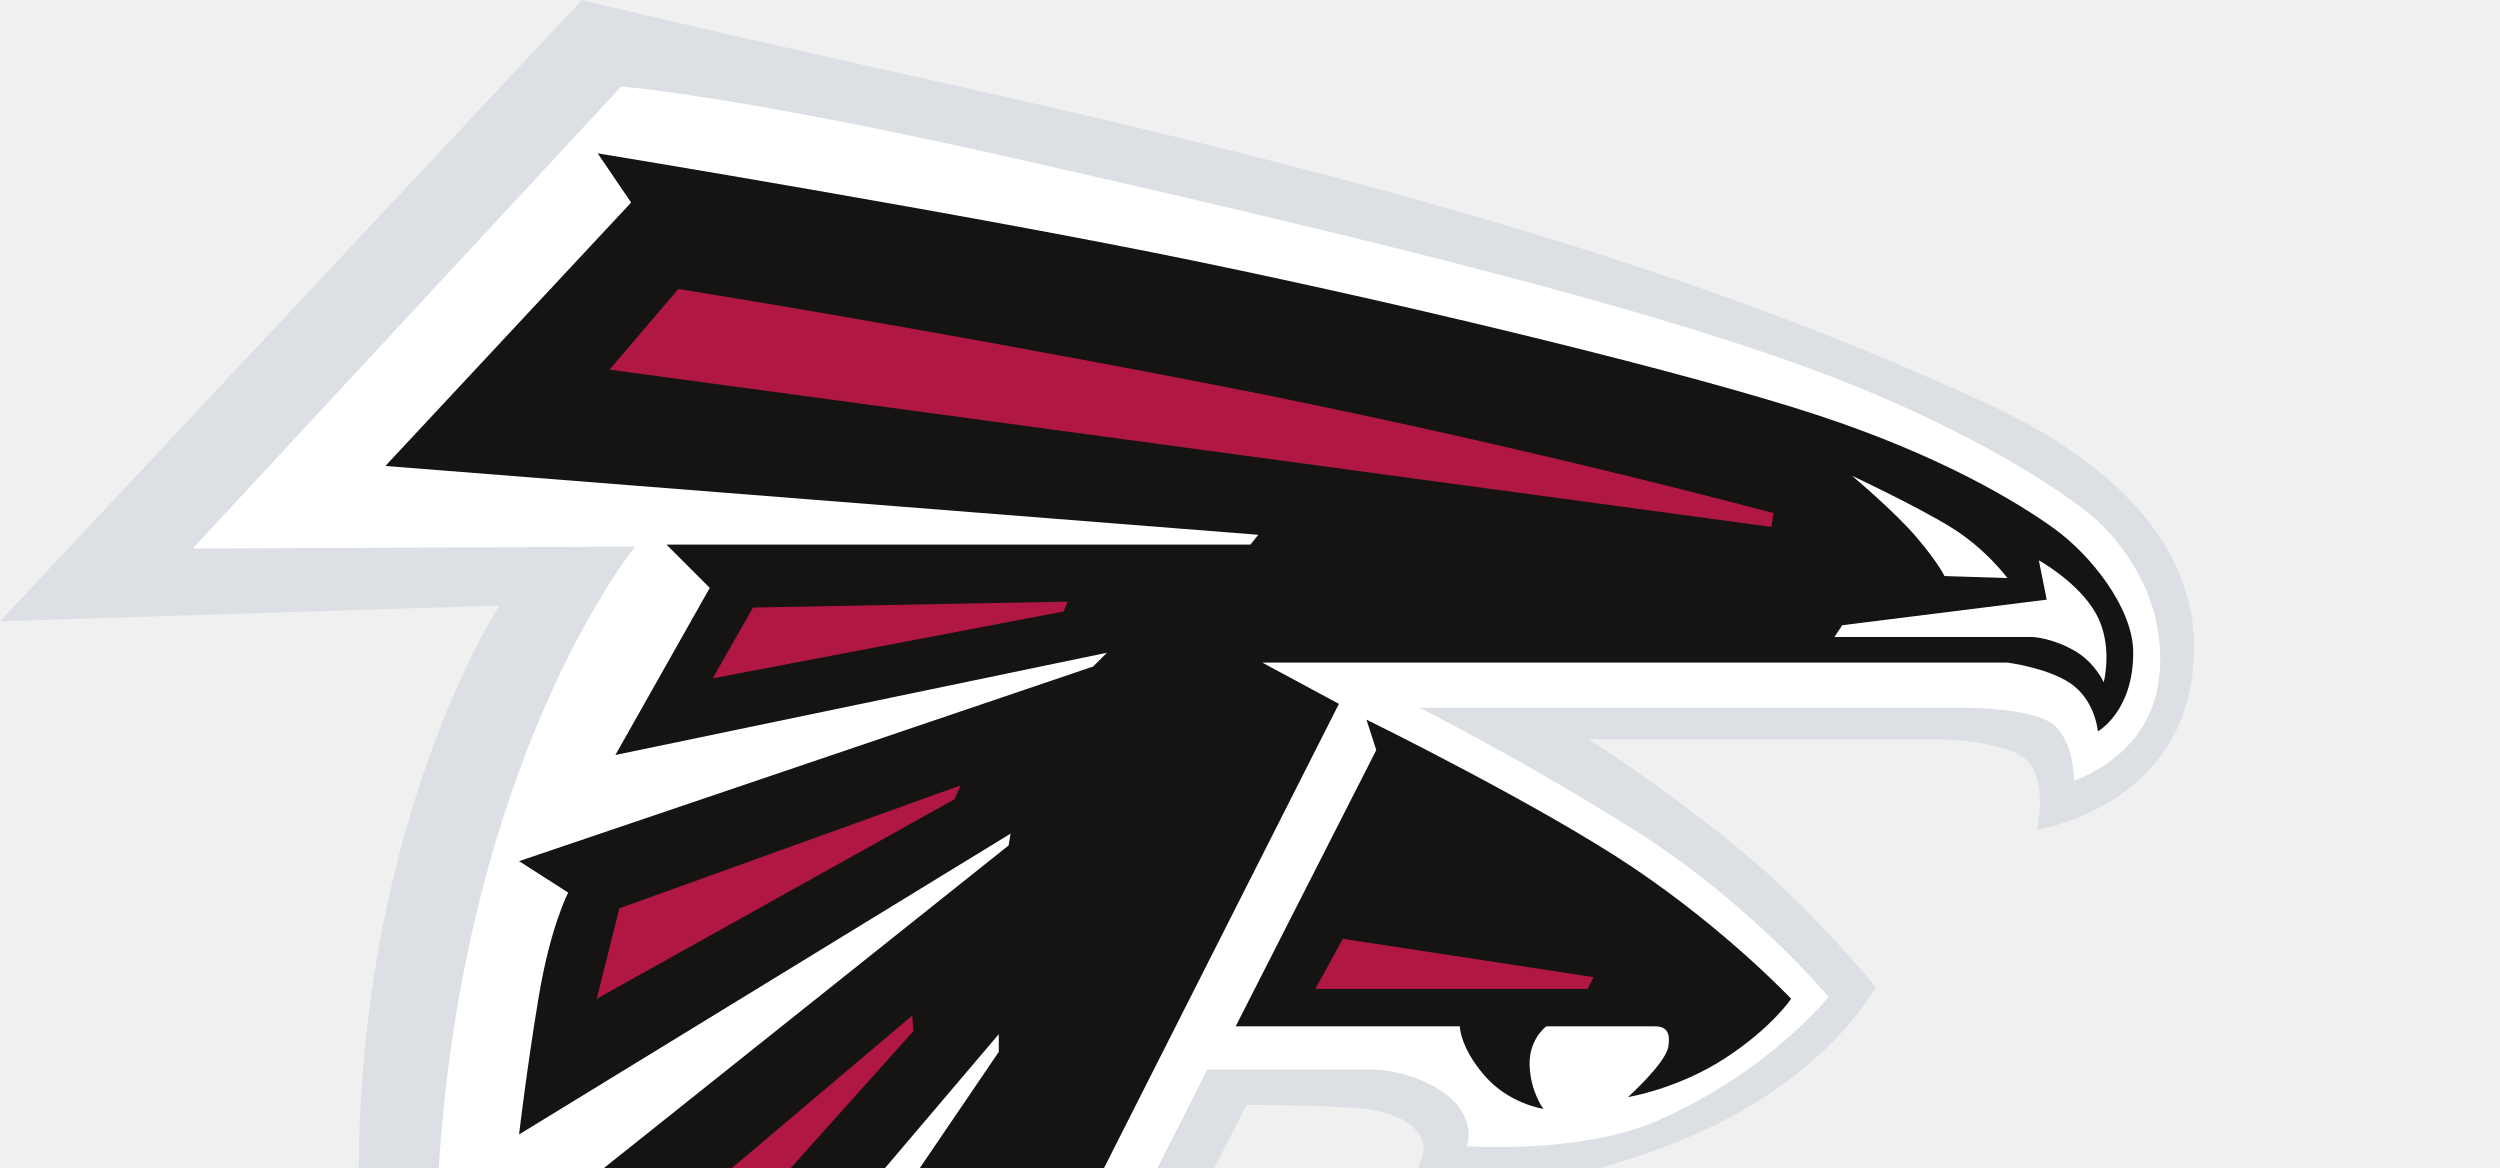
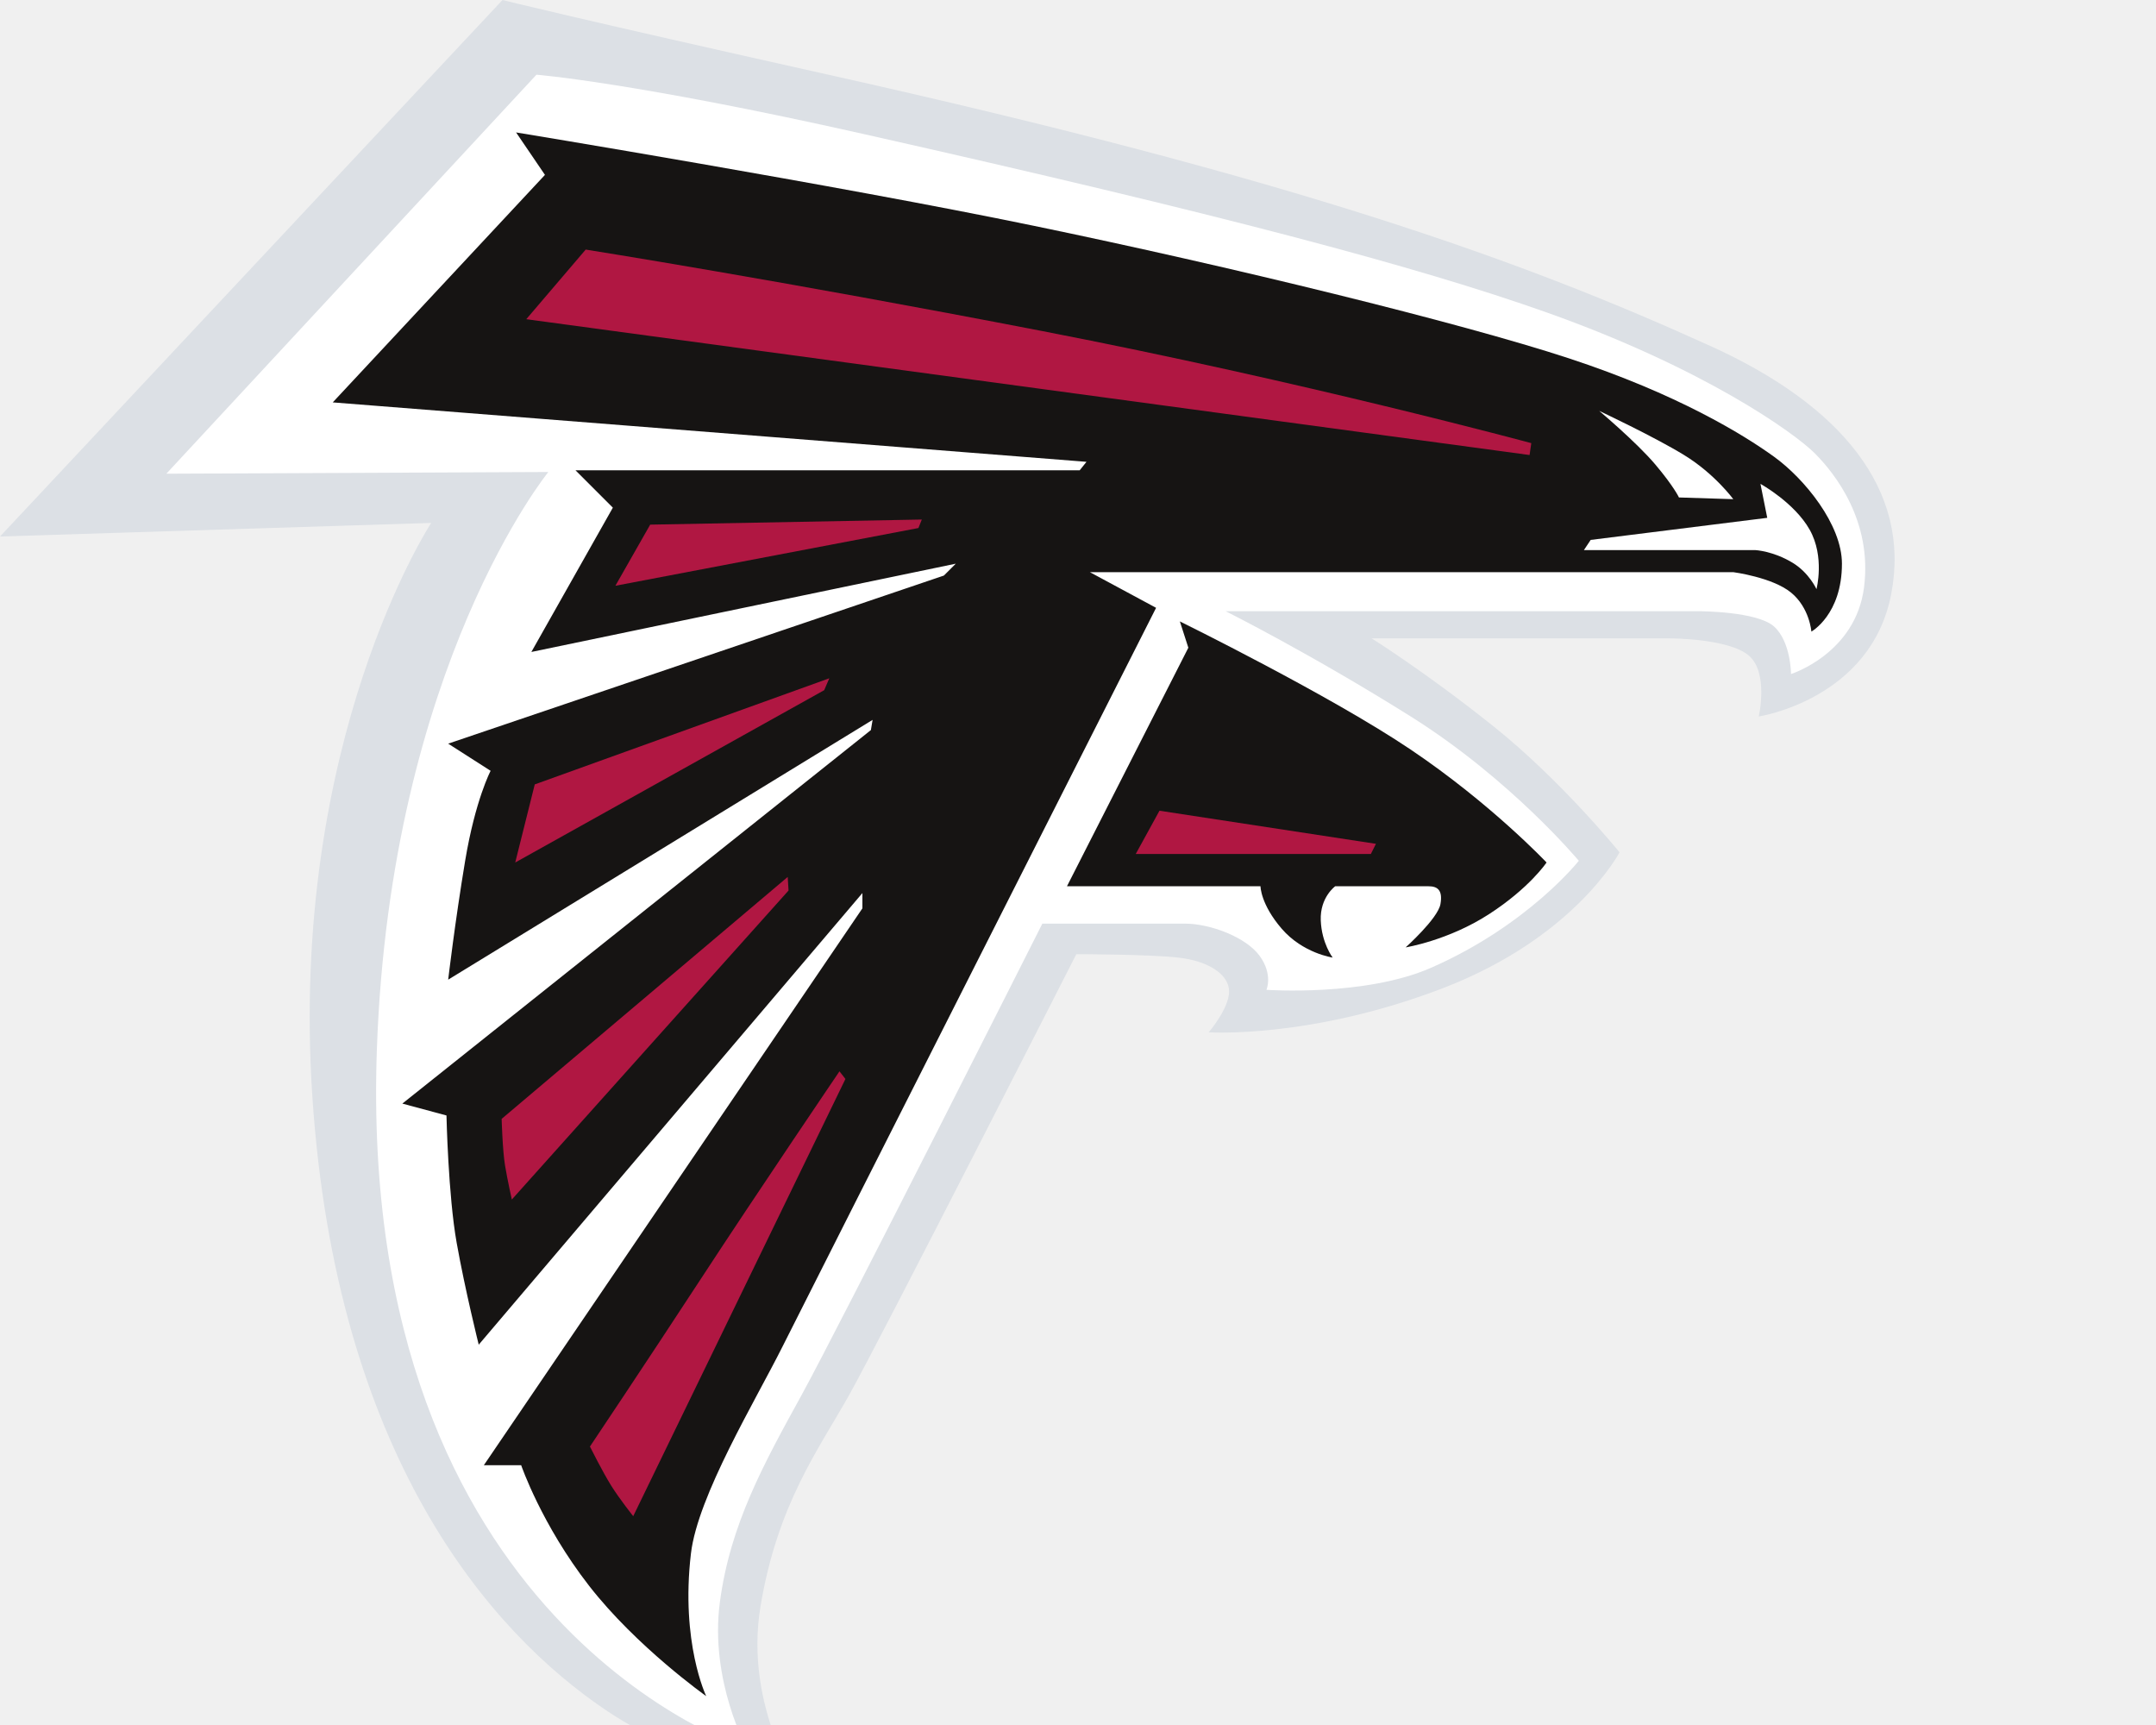
- <svg xmlns="http://www.w3.org/2000/svg" version="1.0" viewBox="0 0 250.305 116.848" overflow="visible" enable-background="new 0 0 250.305 116.848" xml:space="preserve" id="svg2434">
+ <svg xmlns="http://www.w3.org/2000/svg" version="1.0" viewBox="0 0 250 200" overflow="visible" enable-background="new 0 0 250.305 116.848" xml:space="preserve" id="svg2434">
  <defs id="defs2436" />
  <g transform="translate(-15.86922,-165.765)" id="layer1">
    <g transform="matrix(1.25,0,0,1.25,15.86922,165.765)" id="g8" style="fill:#dce0e5;fill-rule:evenodd;stroke:none;stroke-width:1;stroke-linecap:butt;stroke-linejoin:miter;stroke-dasharray:none">
      <path d="M 163.149,66.457 C 163.149,66.457 173.544,64.882 175.434,55.118 C 177.323,45.355 170.677,37.552 158.74,32.126 C 141.417,24.252 120.63,16.693 76.851,6.93 C 53.21,1.656 46.614,0 46.614,0 C 46.614,0 0,49.764 0,49.764 C 0,49.764 40,48.504 40,48.504 C 40,48.504 26.771,68.661 28.977,101.732 C 31.181,134.803 45.257,151.325 56.378,158.74 C 63.938,163.779 74.331,165.984 74.331,165.984 C 74.331,165.984 68.977,158.425 70.551,148.976 C 72.126,139.527 75.905,134.488 78.74,129.448 C 81.575,124.409 99.843,88.504 99.843,88.504 C 99.843,88.504 106.457,88.504 109.291,88.818 C 112.126,89.134 114.016,90.393 114.016,91.969 C 114.016,93.543 112.126,95.748 112.126,95.748 C 112.126,95.748 121.575,96.378 133.858,91.653 C 146.142,86.93 150.236,79.055 150.236,79.055 C 150.236,79.055 144.882,72.441 138.583,67.401 C 132.283,62.362 127.244,59.213 127.244,59.213 C 127.244,59.213 154.961,59.213 154.961,59.213 C 154.961,59.213 160.315,59.213 162.205,60.787 C 164.095,62.362 163.149,66.457 163.149,66.457 z" id="path10" />
    </g>
    <g transform="matrix(1.25,0,0,1.25,35.15996,174.4272)" id="g12" style="fill:#ffffff;fill-rule:evenodd;stroke:none;stroke-width:1;stroke-linecap:butt;stroke-linejoin:miter;stroke-dasharray:none">
      <path d="M 150.709,55.59 C 150.709,55.59 156.694,53.7 157.482,47.559 C 158.269,41.417 154.804,37.008 152.915,35.117 C 151.025,33.227 142.678,27.243 128.032,22.047 C 115.97,17.767 97.638,12.913 64.725,5.512 C 43.36,0.707 34.331,0 34.331,0 C 34.331,0 0,37.008 0,37.008 C 0,37.008 35.434,36.85 35.434,36.85 C 35.434,36.85 20.784,54.819 19.528,90.392 C 17.639,143.936 53.859,155.274 53.859,155.274 C 53.859,155.274 50.395,148.975 51.339,141.731 C 52.284,134.487 55.434,128.818 58.898,122.518 C 62.363,116.219 81.26,78.74 81.26,78.74 C 81.26,78.74 92.126,78.74 94.489,78.74 C 96.85,78.74 100.159,80 101.417,81.731 C 102.678,83.463 102.047,84.88 102.047,84.88 C 102.047,84.88 111.188,85.525 117.323,82.834 C 126.299,78.897 131.025,72.913 131.025,72.913 C 131.025,72.913 124.725,65.355 115.434,59.527 C 106.143,53.7 98.269,49.764 98.269,49.764 C 98.269,49.764 142.206,49.764 142.206,49.764 C 142.206,49.764 147.559,49.764 149.135,51.181 C 150.709,52.598 150.709,55.59 150.709,55.59 z" id="path14" />
    </g>
    <g transform="matrix(1.25,0,0,1.25,54.45196,181.119)" id="g16" style="fill:#161413;fill-rule:evenodd;stroke:none;stroke-width:1;stroke-linecap:butt;stroke-linejoin:miter;stroke-dasharray:none">
      <path d="M 137.165,46.3 C 137.165,46.3 140,44.727 140,40 C 140,36.378 136.535,32.126 133.701,30.079 C 130.866,28.032 124.725,24.252 114.646,20.945 C 104.568,17.638 83.307,12.441 65.039,8.662 C 46.772,4.882 17.008,0 17.008,0 C 17.008,0 19.686,3.938 19.686,3.938 C 19.686,3.938 0,25.04 0,25.04 C 0,25.04 69.921,30.552 69.921,30.552 C 69.921,30.552 69.291,31.339 69.291,31.339 C 69.291,31.339 22.52,31.339 22.52,31.339 C 22.52,31.339 25.984,34.804 25.984,34.804 C 25.984,34.804 18.425,48.189 18.425,48.189 C 18.425,48.189 57.795,40 57.795,40 C 57.795,40 56.693,41.102 56.693,41.102 C 56.693,41.102 10.709,56.693 10.709,56.693 C 10.709,56.693 14.646,59.213 14.646,59.213 C 14.646,59.213 13.229,61.89 12.283,67.56 C 11.339,73.228 10.709,78.583 10.709,78.583 C 10.709,78.583 50.079,54.488 50.079,54.488 C 50.079,54.488 49.921,55.434 49.921,55.434 C 49.921,55.434 6.457,90.079 6.457,90.079 C 6.457,90.079 10.551,91.181 10.551,91.181 C 10.551,91.181 10.709,98.583 11.496,102.992 C 12.283,107.401 13.543,112.441 13.543,112.441 C 13.543,112.441 49.134,70.552 49.134,70.552 C 49.134,70.552 49.134,71.969 49.134,71.969 C 49.134,71.969 14.016,123.622 14.016,123.622 C 14.016,123.622 17.48,123.622 17.48,123.622 C 17.48,123.622 19.37,129.134 23.779,134.803 C 28.189,140.473 34.645,145.039 34.645,145.039 C 34.645,145.039 32.254,140.093 33.228,131.812 C 33.858,126.457 39.213,117.638 41.732,112.599 C 44.252,107.559 76.378,44.095 76.378,44.095 C 76.378,44.095 70.236,40.787 70.236,40.787 C 70.236,40.787 129.922,40.787 129.922,40.787 C 129.922,40.787 133.544,41.26 135.276,42.678 C 137.008,44.095 137.165,46.3 137.165,46.3 z" id="path18" />
    </g>
    <g transform="matrix(1.25,0,0,1.25,199.5318,221.8673)" id="g20" style="fill:#ffffff;fill-rule:evenodd;stroke:none;stroke-width:1;stroke-linecap:butt;stroke-linejoin:miter;stroke-dasharray:none">
      <path d="M 21.574,9.764 C 21.574,9.764 22.362,6.771 20.944,4.252 C 19.527,1.732 16.377,0 16.377,0 C 16.377,0 17.007,3.149 17.007,3.149 C 17.007,3.149 0.629,5.197 0.629,5.197 C 0.629,5.197 0,6.142 0,6.142 C 0,6.142 15.905,6.142 15.905,6.142 C 15.905,6.142 17.558,6.221 19.37,7.323 C 20.903,8.257 21.574,9.764 21.574,9.764 z" id="path22" />
    </g>
    <g transform="matrix(1.25,0,0,1.25,201.3031,213.4029)" id="g24" style="fill:#ffffff;fill-rule:evenodd;stroke:none;stroke-width:1;stroke-linecap:butt;stroke-linejoin:miter;stroke-dasharray:none">
      <path d="M 12.441,8.19 C 12.441,8.19 10.709,5.827 7.874,4.095 C 5.039,2.362 0,0 0,0 C 0,0 3.464,2.913 5.196,4.961 C 6.928,7.008 7.401,8.031 7.401,8.031 C 7.401,8.031 12.441,8.19 12.441,8.19 z" id="path26" />
    </g>
    <g transform="matrix(1.25,0,0,1.25,76.89333,194.7018)" id="g28" style="fill:#b01742;fill-rule:evenodd;stroke:none;stroke-width:1;stroke-linecap:butt;stroke-linejoin:miter;stroke-dasharray:none">
      <path d="M 93.229,17.953 C 93.229,17.953 72.227,12.273 47.874,7.56 C 23.464,2.835 5.512,0 5.512,0 C 5.512,0 0,6.457 0,6.457 C 0,6.457 93.071,19.056 93.071,19.056 C 93.071,19.056 93.229,17.953 93.229,17.953 z" id="path30" />
    </g>
    <g transform="matrix(1.25,0,0,1.25,87.22783,226.0007)" id="g32" style="fill:#b01742;fill-rule:evenodd;stroke:none;stroke-width:1;stroke-linecap:butt;stroke-linejoin:miter;stroke-dasharray:none">
      <path d="M 28.425,0 C 28.425,0 3.228,0.473 3.228,0.473 C 3.228,0.473 0,6.143 0,6.143 C 0,6.143 28.11,0.788 28.11,0.788 C 28.11,0.788 28.425,0 28.425,0 z" id="path34" />
    </g>
    <g transform="matrix(1.25,0,0,1.25,75.61284,244.4064)" id="g36" style="fill:#b01742;fill-rule:evenodd;stroke:none;stroke-width:1;stroke-linecap:butt;stroke-linejoin:miter;stroke-dasharray:none">
      <path d="M 29.135,0 C 29.135,0 1.812,9.843 1.812,9.843 C 1.812,9.843 0,17.087 0,17.087 C 0,17.087 28.662,1.103 28.662,1.103 C 28.662,1.103 29.135,0 29.135,0 z" id="path38" />
    </g>
    <g transform="matrix(1.25,0,0,1.25,74.03821,267.4387)" id="g40" style="fill:#b01742;fill-rule:evenodd;stroke:none;stroke-width:1;stroke-linecap:butt;stroke-linejoin:miter;stroke-dasharray:none">
      <path d="M 26.536,0 C 26.536,0 0,22.44 0,22.44 C 0,22.44 0.079,25.353 0.315,26.771 C 0.552,28.188 0.945,29.921 0.945,29.921 C 0.945,29.921 26.614,1.26 26.614,1.26 C 26.614,1.26 26.536,0 26.536,0 z" id="path42" />
    </g>
    <g transform="matrix(1.25,0,0,1.25,84.27496,289.9764)" id="g44" style="fill:#b01742;fill-rule:evenodd;stroke:none;stroke-width:1;stroke-linecap:butt;stroke-linejoin:miter;stroke-dasharray:none">
      <path d="M 23.149,0 C 23.149,0 15.512,11.261 10.315,19.214 C 5.118,27.166 0,34.804 0,34.804 C 0,34.804 1.181,37.166 1.969,38.426 C 2.756,39.686 4.016,41.261 4.016,41.261 C 4.016,41.261 23.701,0.709 23.701,0.709 C 23.701,0.709 23.149,0 23.149,0 z" id="path46" />
    </g>
    <g transform="matrix(1.25,0,0,1.25,139.5893,237.8122)" id="g48" style="fill:#161413;fill-rule:evenodd;stroke:none;stroke-width:1;stroke-linecap:butt;stroke-linejoin:miter;stroke-dasharray:none">
      <path d="M 10.473,0 C 10.473,0 24.41,6.851 31.89,11.891 C 39.371,16.93 44.489,22.362 44.489,22.362 C 44.489,22.362 42.914,24.725 39.134,27.165 C 35.355,29.606 31.417,30.236 31.417,30.236 C 31.417,30.236 34.41,27.559 34.646,26.221 C 34.882,24.882 34.332,24.567 33.543,24.567 C 32.756,24.567 24.882,24.567 24.882,24.567 C 24.882,24.567 23.465,25.591 23.543,27.717 C 23.623,29.842 24.646,31.18 24.646,31.18 C 24.646,31.18 21.89,30.787 19.921,28.504 C 17.953,26.221 17.953,24.567 17.953,24.567 C 17.953,24.567 0,24.567 0,24.567 C 0,24.567 11.26,2.441 11.26,2.441 C 11.26,2.441 10.473,0 10.473,0 z" id="path50" />
    </g>
    <g transform="matrix(1.25,0,0,1.25,147.5618,259.7615)" id="g52" style="fill:#b01742;fill-rule:evenodd;stroke:none;stroke-width:1;stroke-linecap:butt;stroke-linejoin:miter;stroke-dasharray:none">
      <path d="M 2.205,0 C 2.205,0 22.284,3.07 22.284,3.07 C 22.284,3.07 21.811,4.016 21.811,4.016 C 21.811,4.016 0,4.016 0,4.016 C 0,4.016 2.205,0 2.205,0 z" id="path54" />
    </g>
  </g>
</svg>
